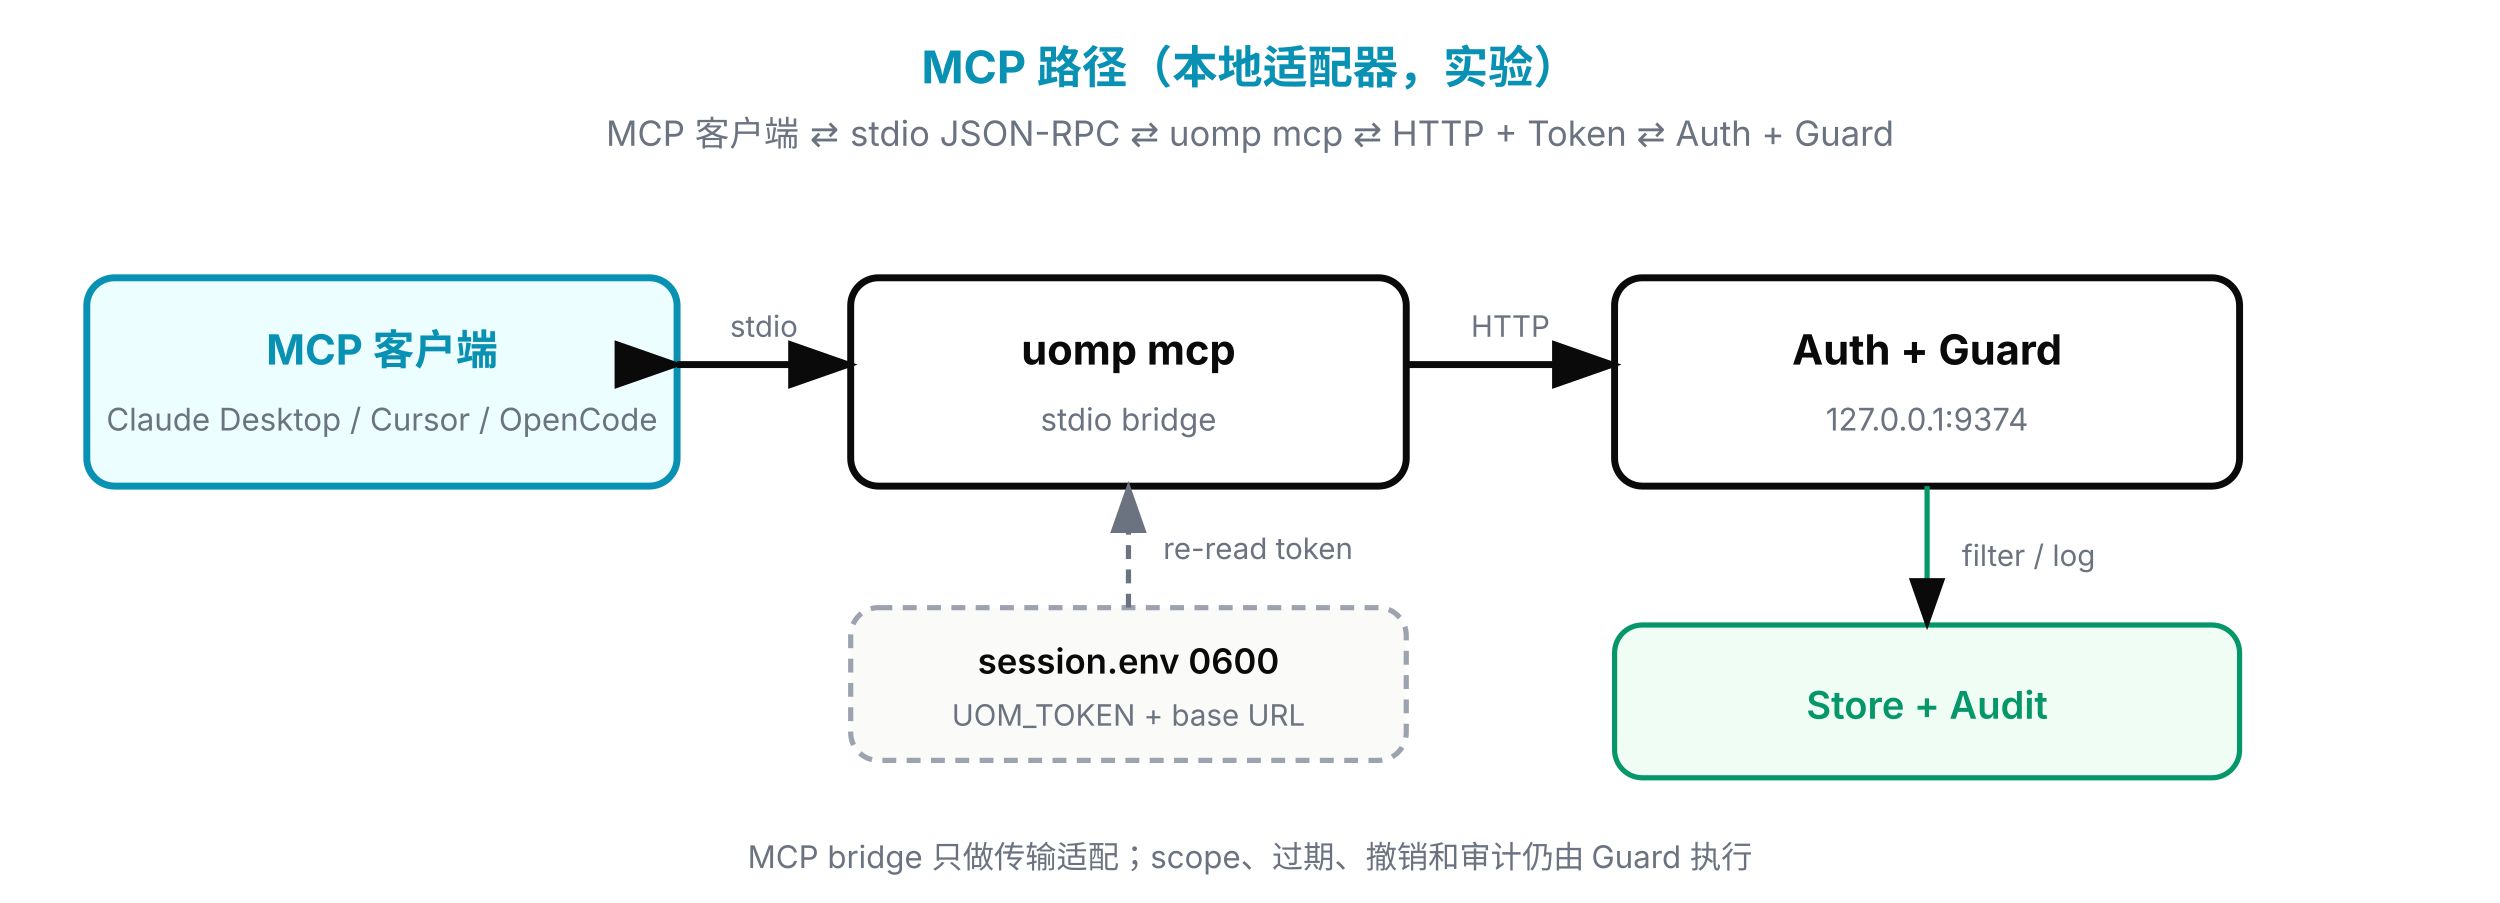
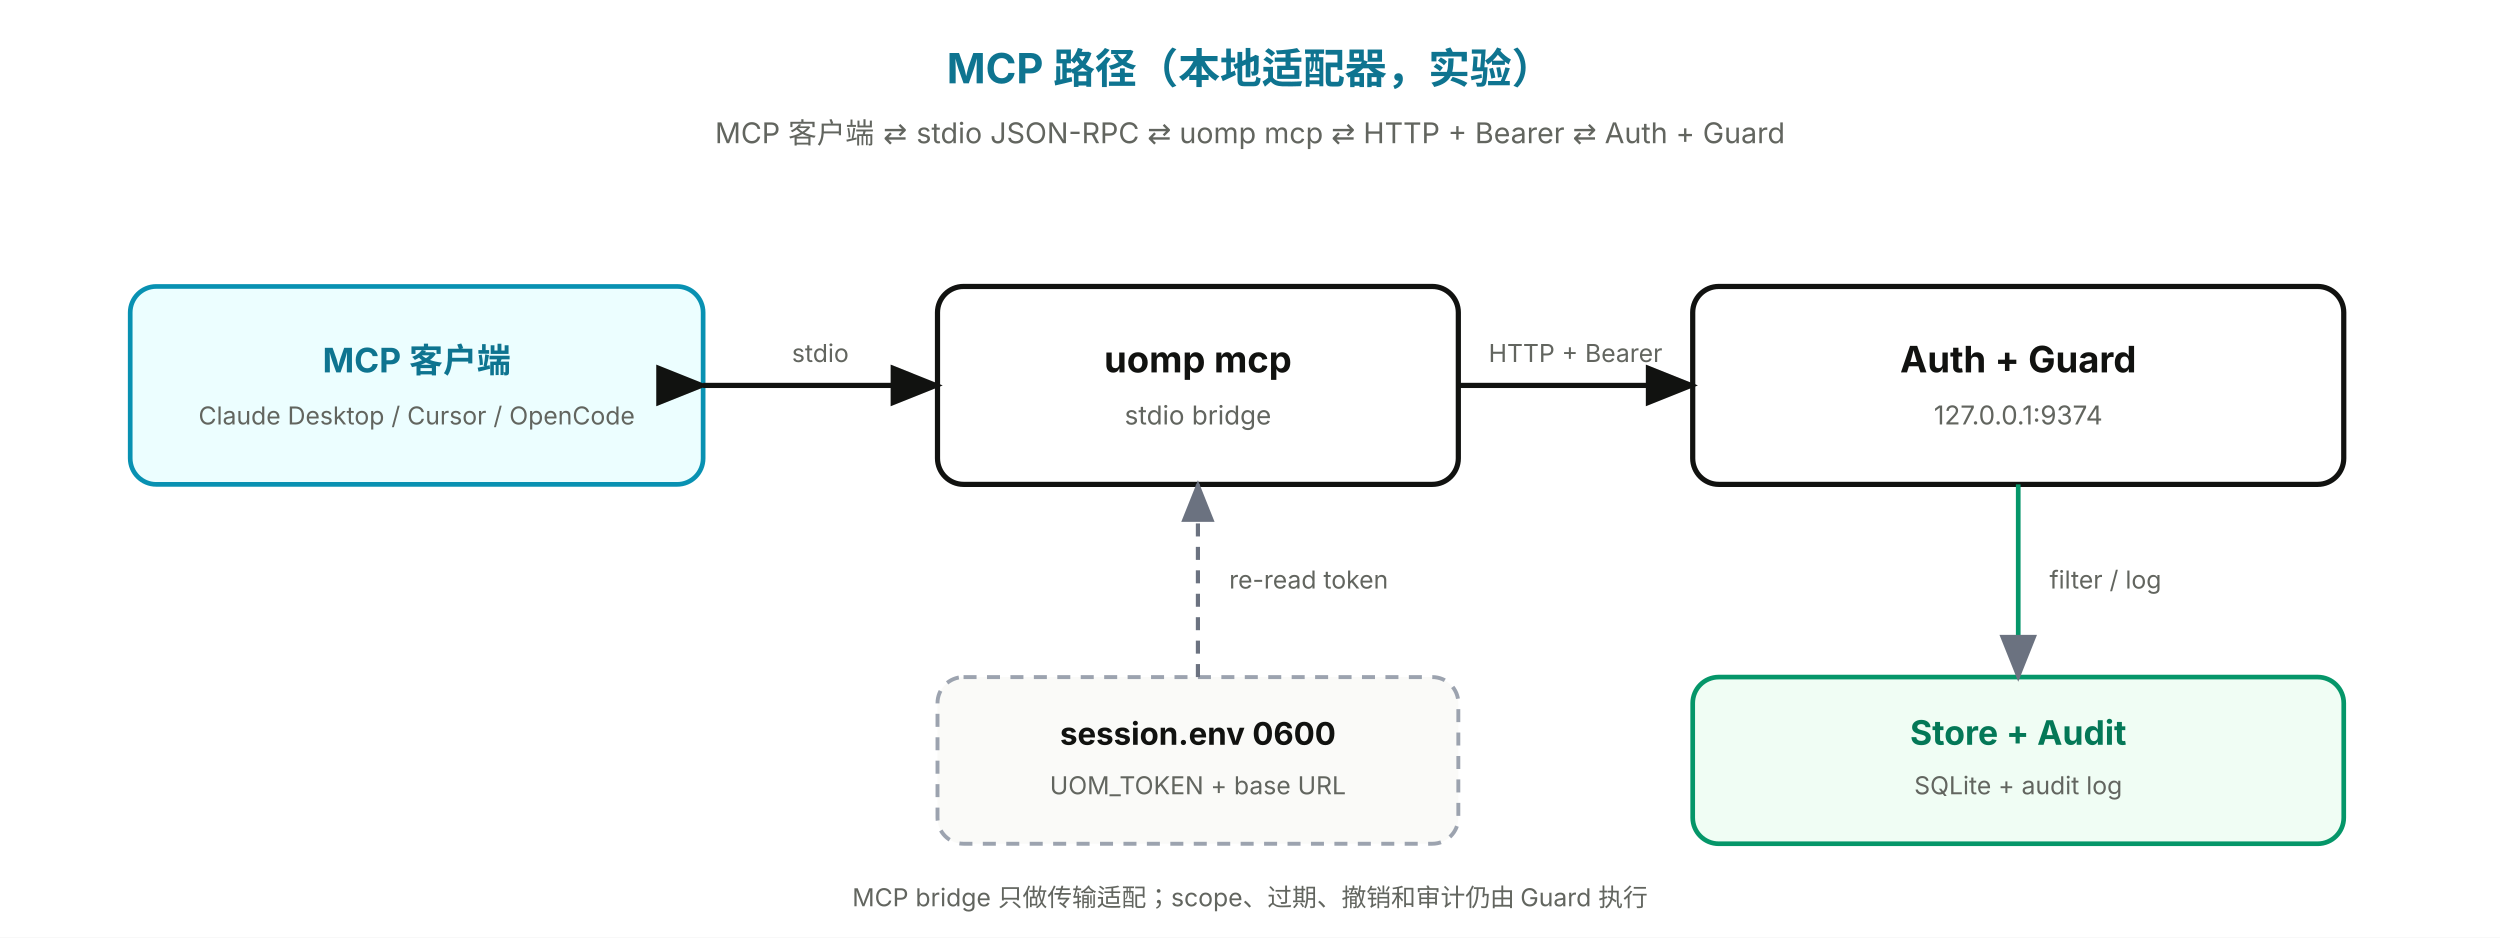
- <svg xmlns="http://www.w3.org/2000/svg" viewBox="0 0 720 260" role="img" aria-label="MCP 路径">
-   <rect x="0" y="0" width="720" height="260" fill="#FFFFFF" />
+ <svg xmlns="http://www.w3.org/2000/svg" viewBox="0 0 960 360" role="img" aria-label="MCP 路径">
+   <rect x="0" y="0" width="960" height="360" fill="#FFFFFF" />
  <defs>
-     <marker id="a" markerWidth="10" markerHeight="7" refX="9" refY="3.5" orient="auto">
-       <polygon points="0 0,10 3.5,0 7" fill="#0A0A0A" />
+     <marker id="arrow" markerWidth="10" markerHeight="8" refX="9" refY="4" orient="auto">
+       <polygon points="0 0,10 4,0 8" fill="#111210" />
    </marker>
-     <marker id="r" markerWidth="10" markerHeight="7" refX="9" refY="3.5" orient="auto">
-       <polygon points="0 0,10 3.5,0 7" fill="#6B7280" />
+     <marker id="arrow-soft" markerWidth="10" markerHeight="8" refX="9" refY="4" orient="auto">
+       <polygon points="0 0,10 4,0 8" fill="#6B7280" />
    </marker>
  </defs>
-   <text x="360" y="24" text-anchor="middle" fill="#0891B2" font-size="13" font-family="Inter, system-ui, sans-serif" font-weight="700">MCP 路径（本地适配器，实验）</text>
-   <text x="360" y="42" text-anchor="middle" fill="#6B7280" font-size="10" font-family="Inter, system-ui, sans-serif">MCP 客户端 ⇄ stdio JSON-RPC ⇄ uomp mcp ⇄ HTTP + Token ⇄ Auth + Guard</text>
-   <rect x="25" y="80" width="170" height="60" rx="8" fill="#ECFEFF" stroke="#0891B2" stroke-width="2" />
-   <text x="110" y="105" text-anchor="middle" fill="#0891B2" font-size="12" font-family="Inter, system-ui, sans-serif" font-weight="700">MCP 客户端</text>
-   <text x="110" y="124" text-anchor="middle" fill="#6B7280" font-size="9" font-family="Inter, system-ui, sans-serif">Claude Desktop / Cursor / OpenCode</text>
-   <rect x="245" y="80" width="160" height="60" rx="8" fill="#FFFFFF" stroke="#0A0A0A" stroke-width="2" />
-   <text x="325" y="105" text-anchor="middle" fill="#0A0A0A" font-size="12" font-family="Inter, system-ui, sans-serif" font-weight="700">uomp mcp</text>
-   <text x="325" y="124" text-anchor="middle" fill="#6B7280" font-size="9" font-family="Inter, system-ui, sans-serif">stdio bridge</text>
-   <rect x="465" y="80" width="180" height="60" rx="8" fill="#FFFFFF" stroke="#0A0A0A" stroke-width="2" />
-   <text x="555" y="105" text-anchor="middle" fill="#0A0A0A" font-size="12" font-family="Inter, system-ui, sans-serif" font-weight="700">Auth + Guard</text>
-   <text x="555" y="124" text-anchor="middle" fill="#6B7280" font-size="9" font-family="Inter, system-ui, sans-serif">127.0.0.1:9374</text>
-   <rect x="465" y="180" width="180" height="44" rx="8" fill="#F0FDF4" stroke="#059669" stroke-width="1.5" />
-   <text x="555" y="207" text-anchor="middle" fill="#059669" font-size="11" font-family="Inter, system-ui, sans-serif" font-weight="600">Store + Audit</text>
-   <rect x="245" y="175" width="160" height="44" rx="8" fill="#FAFAF8" stroke="#9CA3AF" stroke-width="1.5" stroke-dasharray="4 3" />
-   <text x="325" y="194" text-anchor="middle" fill="#0A0A0A" font-size="10" font-family="Inter, system-ui, sans-serif" font-weight="600">session.env 0600</text>
-   <text x="325" y="209" text-anchor="middle" fill="#6B7280" font-size="8.5" font-family="Inter, system-ui, sans-serif">UOM_TOKEN + base URL</text>
-   <line x1="195" y1="105" x2="245" y2="105" stroke="#0A0A0A" stroke-width="2" marker-start="url(#a)" marker-end="url(#a)" />
-   <text x="220" y="97" text-anchor="middle" fill="#6B7280" font-size="8.5" font-family="Inter, system-ui, sans-serif">stdio</text>
-   <line x1="405" y1="105" x2="465" y2="105" stroke="#0A0A0A" stroke-width="2" marker-end="url(#a)" />
-   <text x="435" y="97" text-anchor="middle" fill="#6B7280" font-size="8.5" font-family="Inter, system-ui, sans-serif">HTTP</text>
-   <line x1="555" y1="140" x2="555" y2="180" stroke="#059669" stroke-width="1.5" marker-end="url(#a)" />
-   <text x="565" y="163" text-anchor="start" fill="#6B7280" font-size="8.5" font-family="Inter, system-ui, sans-serif">filter / log</text>
-   <line x1="325" y1="175" x2="325" y2="140" stroke="#6B7280" stroke-width="1.5" stroke-dasharray="4 3" marker-end="url(#r)" />
-   <text x="335" y="161" text-anchor="start" fill="#6B7280" font-size="8.5" font-family="Inter, system-ui, sans-serif">re-read token</text>
-   <text x="360" y="250" text-anchor="middle" fill="#6B7280" font-size="9" font-family="Inter, system-ui, sans-serif">MCP bridge 只做传输适配；scope、过期、撤销和审计仍由 Guard 执行</text>
+   <text x="480" y="32" text-anchor="middle" fill="#0E7490" font-family="Inter, system-ui, sans-serif" font-size="16" font-weight="700">MCP 路径（本地适配器，实验）</text>
+   <text x="480" y="55" text-anchor="middle" fill="#62655F" font-family="Inter, system-ui, sans-serif" font-size="11">MCP 客户端 ⇄ stdio JSON-RPC ⇄ uomp mcp ⇄ HTTP + Bearer ⇄ Auth + Guard</text>
+   <rect x="50" y="110" width="220" height="76" rx="10" fill="#ECFEFF" stroke="#0891B2" stroke-width="1.8" />
+   <text x="160" y="143" text-anchor="middle" fill="#0E7490" font-family="Inter, system-ui, sans-serif" font-size="13" font-weight="700">MCP 客户端</text>
+   <text x="160" y="163" text-anchor="middle" fill="#62655F" font-family="Inter, system-ui, sans-serif" font-size="9.5">Claude Desktop / Cursor / OpenCode</text>
+   <rect x="360" y="110" width="200" height="76" rx="10" fill="#FFFFFF" stroke="#111210" stroke-width="2" />
+   <text x="460" y="143" text-anchor="middle" fill="#111210" font-family="Inter, system-ui, sans-serif" font-size="14" font-weight="700">uomp mcp</text>
+   <text x="460" y="163" text-anchor="middle" fill="#62655F" font-family="Inter, system-ui, sans-serif" font-size="10">stdio bridge</text>
+   <rect x="650" y="110" width="250" height="76" rx="10" fill="#FFFFFF" stroke="#111210" stroke-width="2" />
+   <text x="775" y="143" text-anchor="middle" fill="#111210" font-family="Inter, system-ui, sans-serif" font-size="14" font-weight="700">Auth + Guard</text>
+   <text x="775" y="163" text-anchor="middle" fill="#62655F" font-family="Inter, system-ui, sans-serif" font-size="10">127.0.0.1:9374</text>
+   <rect x="360" y="260" width="200" height="64" rx="10" fill="#FAFAF8" stroke="#9CA3AF" stroke-width="1.5" stroke-dasharray="5 4" />
+   <text x="460" y="286" text-anchor="middle" fill="#111210" font-family="Inter, system-ui, sans-serif" font-size="12" font-weight="700">session.env 0600</text>
+   <text x="460" y="305" text-anchor="middle" fill="#62655F" font-family="Inter, system-ui, sans-serif" font-size="9.5">UOM_TOKEN + base URL</text>
+   <rect x="650" y="260" width="250" height="64" rx="10" fill="#F0FDF4" stroke="#059669" stroke-width="1.8" />
+   <text x="775" y="286" text-anchor="middle" fill="#047857" font-family="Inter, system-ui, sans-serif" font-size="13" font-weight="700">Store + Audit</text>
+   <text x="775" y="305" text-anchor="middle" fill="#62655F" font-family="Inter, system-ui, sans-serif" font-size="9.5">SQLite + audit log</text>
+   <line x1="270" y1="148" x2="360" y2="148" stroke="#111210" stroke-width="2" marker-start="url(#arrow)" marker-end="url(#arrow)" />
+   <text x="315" y="139" text-anchor="middle" fill="#62655F" font-family="Inter, system-ui, sans-serif" font-size="9.5">stdio</text>
+   <line x1="560" y1="148" x2="650" y2="148" stroke="#111210" stroke-width="2" marker-end="url(#arrow)" />
+   <text x="605" y="139" text-anchor="middle" fill="#62655F" font-family="Inter, system-ui, sans-serif" font-size="9.5">HTTP + Bearer</text>
+   <line x1="460" y1="260" x2="460" y2="186" stroke="#6B7280" stroke-width="1.6" stroke-dasharray="5 4" marker-end="url(#arrow-soft)" />
+   <text x="472" y="226" text-anchor="start" fill="#62655F" font-family="Inter, system-ui, sans-serif" font-size="9.5">re-read token</text>
+   <line x1="775" y1="186" x2="775" y2="260" stroke="#059669" stroke-width="1.8" marker-end="url(#arrow-soft)" />
+   <text x="787" y="226" text-anchor="start" fill="#62655F" font-family="Inter, system-ui, sans-serif" font-size="9.5">filter / log</text>
+   <text x="480" y="348" text-anchor="middle" fill="#62655F" font-family="Inter, system-ui, sans-serif" font-size="9.5">MCP bridge 只做传输适配；scope、过期、撤销和审计仍由 Guard 执行</text>
</svg>
